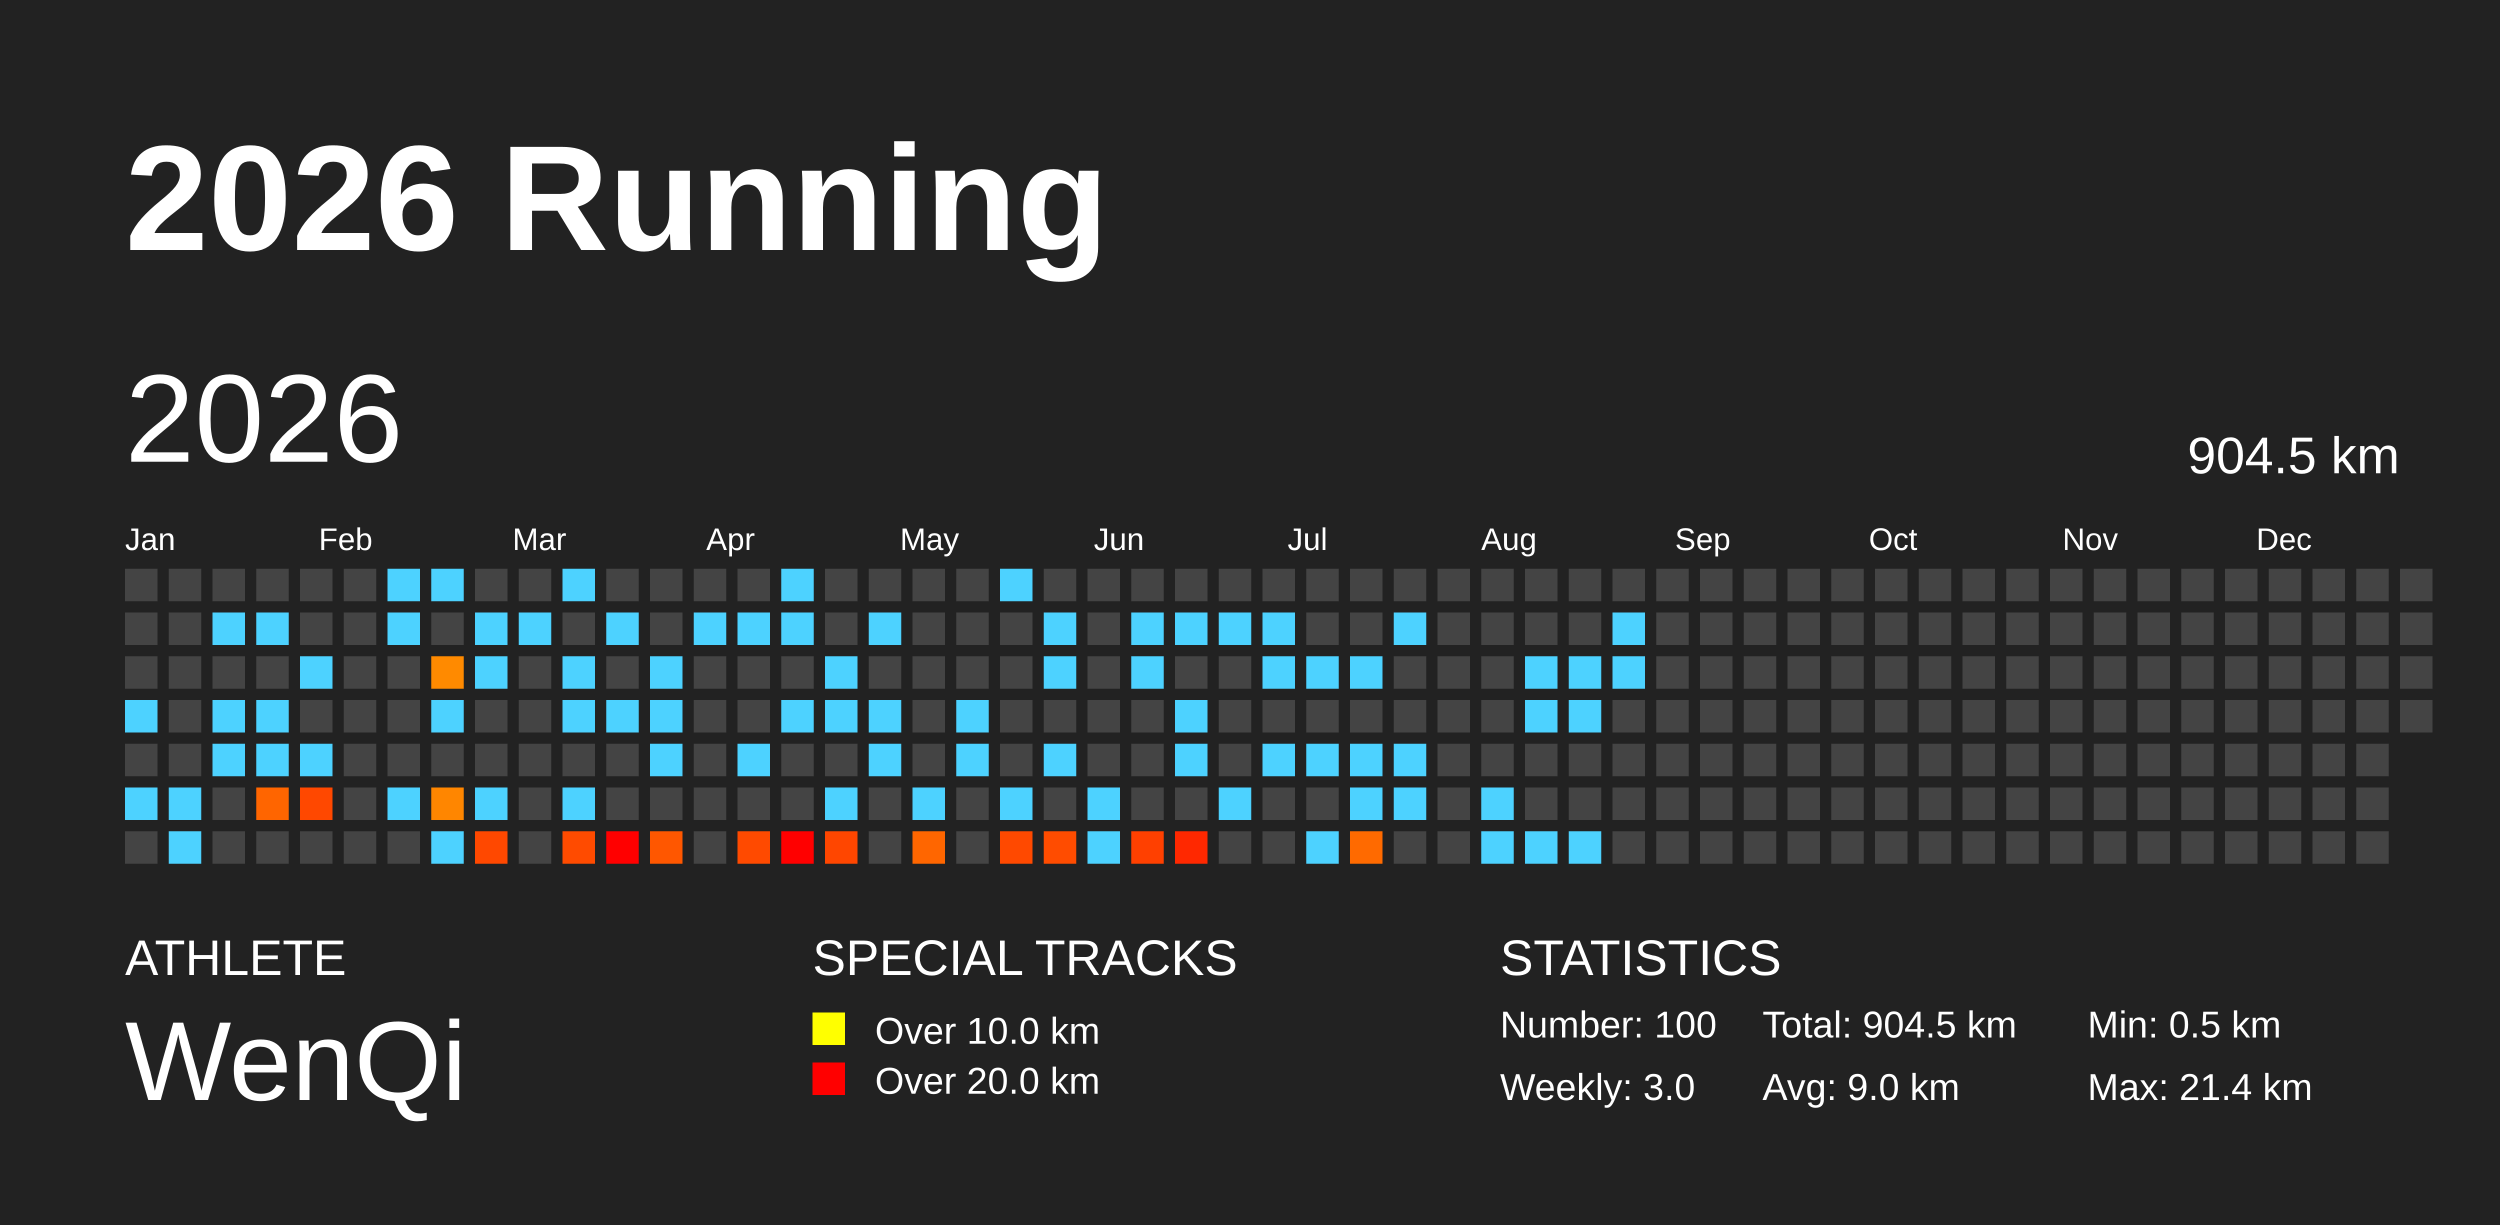
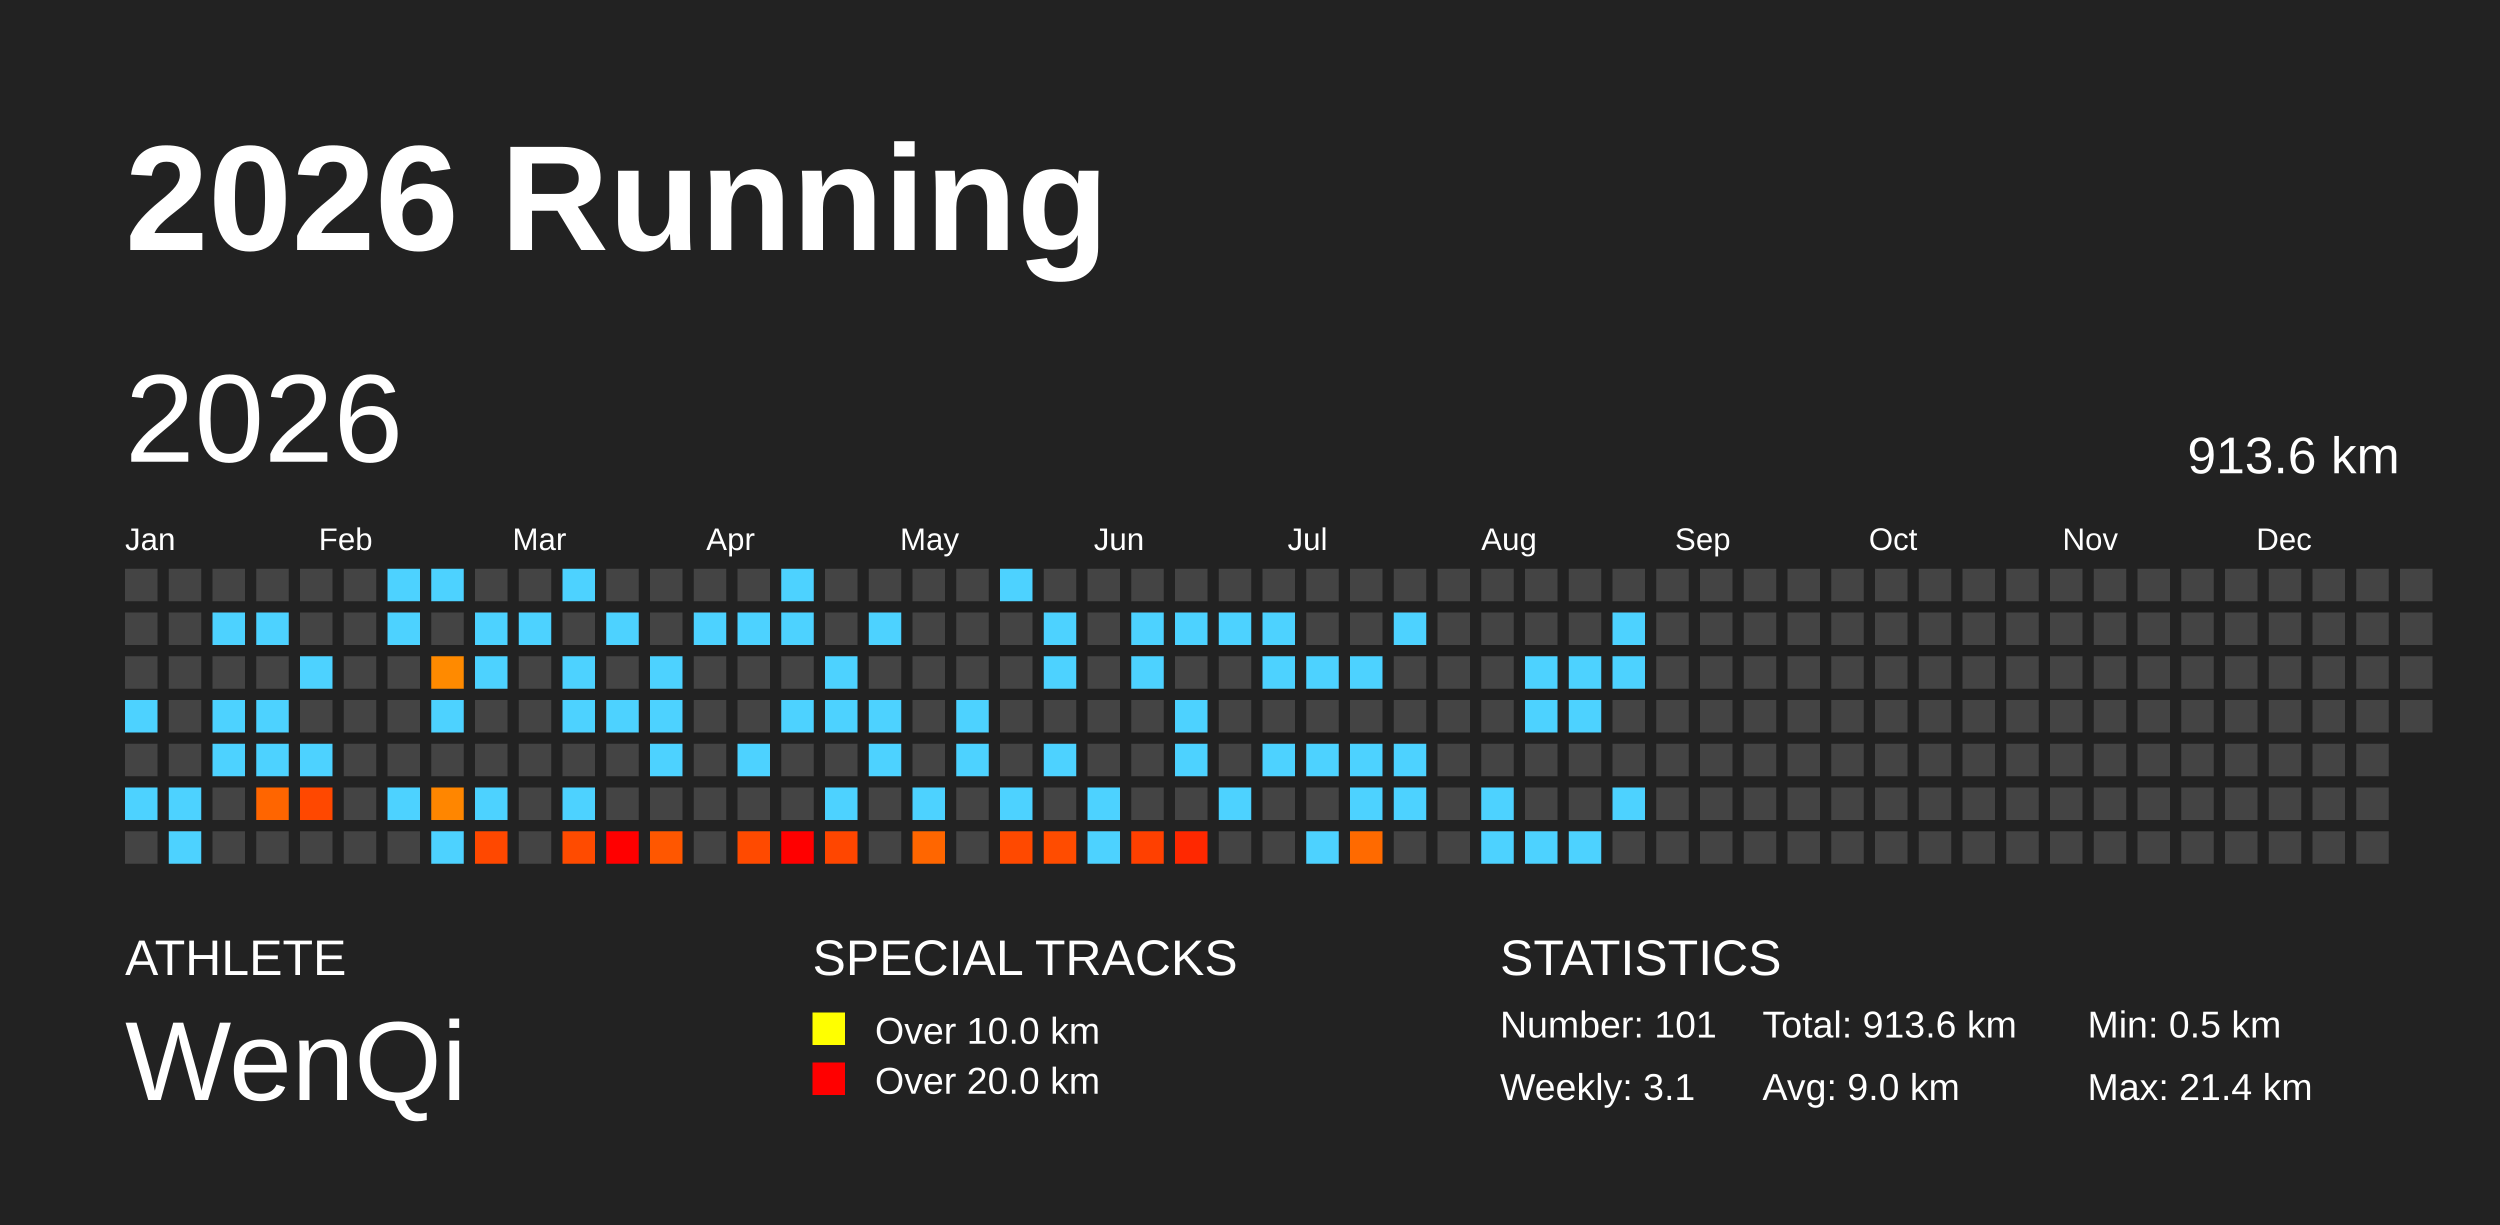
<svg xmlns="http://www.w3.org/2000/svg" baseProfile="full" height="98mm" version="1.1" viewBox="0,0,200,98" width="200mm">
  <defs />
  <rect fill="#222222" height="98" width="200" x="0" y="0" />
  <text fill="#FFFFFF" style="font-size:12px; font-family:Arial; font-weight:bold;" x="10" y="20">2026 Running</text>
  <text fill="#FFFFFF" style="font-size:4px; font-family:Arial" x="10" y="78">ATHLETE</text>
  <text fill="#FFFFFF" style="font-size:9px; font-family:Arial" x="10" y="88">WenQi</text>
  <text fill="#FFFFFF" style="font-size:4px; font-family:Arial" x="65" y="78">SPECIAL TRACKS</text>
  <rect fill="yellow" height="2.6" width="2.6" x="65" y="81" />
  <text fill="#FFFFFF" style="font-size:3px; font-family:Arial" x="70" y="83.5">Over 10.0 km</text>
  <rect fill="red" height="2.6" width="2.6" x="65" y="85" />
  <text fill="#FFFFFF" style="font-size:3px; font-family:Arial" x="70" y="87.5">Over 20.0 km</text>
  <text fill="#FFFFFF" style="font-size:4px; font-family:Arial" x="120" y="78">STATISTICS</text>
-   <text fill="#FFFFFF" style="font-size:3px; font-family:Arial" x="120" y="83">Number: 100</text>
-   <text fill="#FFFFFF" style="font-size:3px; font-family:Arial" x="120" y="88">Weekly: 3.0</text>
-   <text fill="#FFFFFF" style="font-size:3px; font-family:Arial" x="141" y="83">Total: 904.5 km</text>
+   <text fill="#FFFFFF" style="font-size:3px; font-family:Arial" x="120" y="83">Number: 101</text>
+   <text fill="#FFFFFF" style="font-size:3px; font-family:Arial" x="120" y="88">Weekly: 3.1</text>
+   <text fill="#FFFFFF" style="font-size:3px; font-family:Arial" x="141" y="83">Total: 913.6 km</text>
  <text fill="#FFFFFF" style="font-size:3px; font-family:Arial" x="141" y="88">Avg: 9.0 km</text>
  <text fill="#FFFFFF" style="font-size:3px; font-family:Arial" x="167" y="83">Min: 0.5 km</text>
  <text fill="#FFFFFF" style="font-size:3px; font-family:Arial" x="167" y="88">Max: 21.4 km</text>
  <text dominant-baseline="hanging" fill="#FFFFFF" style="font-size:10.0px; font-family:Arial;" x="10" y="30">2026</text>
-   <text dominant-baseline="hanging" fill="#FFFFFF" style="font-size:4.125px; font-family:Arial;" x="175" y="35">904.5 km</text>
+   <text dominant-baseline="hanging" fill="#FFFFFF" style="font-size:4.125px; font-family:Arial;" x="175" y="35">913.6 km</text>
  <text fill="#FFFFFF" style="font-size:2.5px; font-family:Arial" x="10.0" y="44">Jan</text>
  <text fill="#FFFFFF" style="font-size:2.5px; font-family:Arial" x="25.5" y="44">Feb</text>
  <text fill="#FFFFFF" style="font-size:2.5px; font-family:Arial" x="41.0" y="44">Mar</text>
  <text fill="#FFFFFF" style="font-size:2.5px; font-family:Arial" x="56.5" y="44">Apr</text>
  <text fill="#FFFFFF" style="font-size:2.5px; font-family:Arial" x="72.0" y="44">May</text>
  <text fill="#FFFFFF" style="font-size:2.5px; font-family:Arial" x="87.5" y="44">Jun</text>
  <text fill="#FFFFFF" style="font-size:2.5px; font-family:Arial" x="103.0" y="44">Jul</text>
  <text fill="#FFFFFF" style="font-size:2.5px; font-family:Arial" x="118.5" y="44">Aug</text>
  <text fill="#FFFFFF" style="font-size:2.5px; font-family:Arial" x="134.0" y="44">Sep</text>
  <text fill="#FFFFFF" style="font-size:2.5px; font-family:Arial" x="149.5" y="44">Oct</text>
  <text fill="#FFFFFF" style="font-size:2.5px; font-family:Arial" x="165.0" y="44">Nov</text>
  <text fill="#FFFFFF" style="font-size:2.5px; font-family:Arial" x="180.5" y="44">Dec</text>
  <rect fill="#444444" height="2.6" width="2.6" x="10.0" y="45.5" />
  <rect fill="#444444" height="2.6" width="2.6" x="10.0" y="49.0" />
  <rect fill="#444444" height="2.6" width="2.6" x="10.0" y="52.5" />
  <rect fill="#4dd2ff" height="2.6" width="2.6" x="10.0" y="56.0" />
  <rect fill="#444444" height="2.6" width="2.6" x="10.0" y="59.5" />
  <rect fill="#4dd2ff" height="2.6" width="2.6" x="10.0" y="63.0" />
  <rect fill="#444444" height="2.6" width="2.6" x="10.0" y="66.5" />
  <rect fill="#444444" height="2.6" width="2.6" x="13.5" y="45.5" />
  <rect fill="#444444" height="2.6" width="2.6" x="13.5" y="49.0" />
  <rect fill="#444444" height="2.6" width="2.6" x="13.5" y="52.5" />
  <rect fill="#444444" height="2.6" width="2.6" x="13.5" y="56.0" />
  <rect fill="#444444" height="2.6" width="2.6" x="13.5" y="59.5" />
  <rect fill="#4dd2ff" height="2.6" width="2.6" x="13.5" y="63.0" />
  <rect fill="#4dd2ff" height="2.6" width="2.6" x="13.5" y="66.5" />
  <rect fill="#444444" height="2.6" width="2.6" x="17.0" y="45.5" />
  <rect fill="#4dd2ff" height="2.6" width="2.6" x="17.0" y="49.0" />
  <rect fill="#444444" height="2.6" width="2.6" x="17.0" y="52.5" />
  <rect fill="#4dd2ff" height="2.6" width="2.6" x="17.0" y="56.0" />
  <rect fill="#4dd2ff" height="2.6" width="2.6" x="17.0" y="59.5" />
  <rect fill="#444444" height="2.6" width="2.6" x="17.0" y="63.0" />
  <rect fill="#444444" height="2.6" width="2.6" x="17.0" y="66.5" />
  <rect fill="#444444" height="2.6" width="2.6" x="20.5" y="45.5" />
  <rect fill="#4dd2ff" height="2.6" width="2.6" x="20.5" y="49.0" />
  <rect fill="#444444" height="2.6" width="2.6" x="20.5" y="52.5" />
  <rect fill="#4dd2ff" height="2.6" width="2.6" x="20.5" y="56.0" />
  <rect fill="#4dd2ff" height="2.6" width="2.6" x="20.5" y="59.5" />
  <rect fill="#ff6500" height="2.6" width="2.6" x="20.5" y="63.0" />
  <rect fill="#444444" height="2.6" width="2.6" x="20.5" y="66.5" />
  <rect fill="#444444" height="2.6" width="2.6" x="24.0" y="45.5" />
  <rect fill="#444444" height="2.6" width="2.6" x="24.0" y="49.0" />
  <rect fill="#4dd2ff" height="2.6" width="2.6" x="24.0" y="52.5" />
  <rect fill="#444444" height="2.6" width="2.6" x="24.0" y="56.0" />
  <rect fill="#4dd2ff" height="2.6" width="2.6" x="24.0" y="59.5" />
  <rect fill="#ff4800" height="2.6" width="2.6" x="24.0" y="63.0" />
  <rect fill="#444444" height="2.6" width="2.6" x="24.0" y="66.5" />
  <rect fill="#444444" height="2.6" width="2.6" x="27.5" y="45.5" />
  <rect fill="#444444" height="2.6" width="2.6" x="27.5" y="49.0" />
  <rect fill="#444444" height="2.6" width="2.6" x="27.5" y="52.5" />
  <rect fill="#444444" height="2.6" width="2.6" x="27.5" y="56.0" />
  <rect fill="#444444" height="2.6" width="2.6" x="27.5" y="59.5" />
  <rect fill="#444444" height="2.6" width="2.6" x="27.5" y="63.0" />
  <rect fill="#444444" height="2.6" width="2.6" x="27.5" y="66.5" />
  <rect fill="#4dd2ff" height="2.6" width="2.6" x="31.0" y="45.5" />
  <rect fill="#4dd2ff" height="2.6" width="2.6" x="31.0" y="49.0" />
  <rect fill="#444444" height="2.6" width="2.6" x="31.0" y="52.5" />
  <rect fill="#444444" height="2.6" width="2.6" x="31.0" y="56.0" />
  <rect fill="#444444" height="2.6" width="2.6" x="31.0" y="59.5" />
  <rect fill="#4dd2ff" height="2.6" width="2.6" x="31.0" y="63.0" />
  <rect fill="#444444" height="2.6" width="2.6" x="31.0" y="66.5" />
  <rect fill="#4dd2ff" height="2.6" width="2.6" x="34.5" y="45.5" />
  <rect fill="#444444" height="2.6" width="2.6" x="34.5" y="49.0" />
  <rect fill="#ff8a00" height="2.6" width="2.6" x="34.5" y="52.5" />
  <rect fill="#4dd2ff" height="2.6" width="2.6" x="34.5" y="56.0" />
  <rect fill="#444444" height="2.6" width="2.6" x="34.5" y="59.5" />
  <rect fill="#ff8600" height="2.6" width="2.6" x="34.5" y="63.0" />
  <rect fill="#4dd2ff" height="2.6" width="2.6" x="34.5" y="66.5" />
  <rect fill="#444444" height="2.6" width="2.6" x="38.0" y="45.5" />
  <rect fill="#4dd2ff" height="2.6" width="2.6" x="38.0" y="49.0" />
  <rect fill="#4dd2ff" height="2.6" width="2.6" x="38.0" y="52.5" />
  <rect fill="#444444" height="2.6" width="2.6" x="38.0" y="56.0" />
  <rect fill="#444444" height="2.6" width="2.6" x="38.0" y="59.5" />
  <rect fill="#4dd2ff" height="2.6" width="2.6" x="38.0" y="63.0" />
  <rect fill="#ff4800" height="2.6" width="2.6" x="38.0" y="66.5" />
  <rect fill="#444444" height="2.6" width="2.6" x="41.5" y="45.5" />
  <rect fill="#4dd2ff" height="2.6" width="2.6" x="41.5" y="49.0" />
  <rect fill="#444444" height="2.6" width="2.6" x="41.5" y="52.5" />
  <rect fill="#444444" height="2.6" width="2.6" x="41.5" y="56.0" />
  <rect fill="#444444" height="2.6" width="2.6" x="41.5" y="59.5" />
  <rect fill="#444444" height="2.6" width="2.6" x="41.5" y="63.0" />
  <rect fill="#444444" height="2.6" width="2.6" x="41.5" y="66.5" />
  <rect fill="#4dd2ff" height="2.6" width="2.6" x="45.0" y="45.5" />
  <rect fill="#444444" height="2.6" width="2.6" x="45.0" y="49.0" />
  <rect fill="#4dd2ff" height="2.6" width="2.6" x="45.0" y="52.5" />
  <rect fill="#4dd2ff" height="2.6" width="2.6" x="45.0" y="56.0" />
  <rect fill="#444444" height="2.6" width="2.6" x="45.0" y="59.5" />
  <rect fill="#4dd2ff" height="2.6" width="2.6" x="45.0" y="63.0" />
  <rect fill="#ff4b00" height="2.6" width="2.6" x="45.0" y="66.5" />
  <rect fill="#444444" height="2.6" width="2.6" x="48.5" y="45.5" />
  <rect fill="#4dd2ff" height="2.6" width="2.6" x="48.5" y="49.0" />
  <rect fill="#444444" height="2.6" width="2.6" x="48.5" y="52.5" />
  <rect fill="#4dd2ff" height="2.6" width="2.6" x="48.5" y="56.0" />
  <rect fill="#444444" height="2.6" width="2.6" x="48.5" y="59.5" />
  <rect fill="#444444" height="2.6" width="2.6" x="48.5" y="63.0" />
  <rect fill="red" height="2.6" width="2.6" x="48.5" y="66.5" />
  <rect fill="#444444" height="2.6" width="2.6" x="52.0" y="45.5" />
  <rect fill="#444444" height="2.6" width="2.6" x="52.0" y="49.0" />
  <rect fill="#4dd2ff" height="2.6" width="2.6" x="52.0" y="52.5" />
  <rect fill="#4dd2ff" height="2.6" width="2.6" x="52.0" y="56.0" />
  <rect fill="#4dd2ff" height="2.6" width="2.6" x="52.0" y="59.5" />
  <rect fill="#444444" height="2.6" width="2.6" x="52.0" y="63.0" />
  <rect fill="#ff5700" height="2.6" width="2.6" x="52.0" y="66.5" />
  <rect fill="#444444" height="2.6" width="2.6" x="55.5" y="45.5" />
  <rect fill="#4dd2ff" height="2.6" width="2.6" x="55.5" y="49.0" />
  <rect fill="#444444" height="2.6" width="2.6" x="55.5" y="52.5" />
  <rect fill="#444444" height="2.6" width="2.6" x="55.5" y="56.0" />
  <rect fill="#444444" height="2.6" width="2.6" x="55.5" y="59.5" />
  <rect fill="#444444" height="2.6" width="2.6" x="55.5" y="63.0" />
  <rect fill="#444444" height="2.6" width="2.6" x="55.5" y="66.5" />
  <rect fill="#444444" height="2.6" width="2.6" x="59.0" y="45.5" />
  <rect fill="#4dd2ff" height="2.6" width="2.6" x="59.0" y="49.0" />
  <rect fill="#444444" height="2.6" width="2.6" x="59.0" y="52.5" />
  <rect fill="#444444" height="2.6" width="2.6" x="59.0" y="56.0" />
  <rect fill="#4dd2ff" height="2.6" width="2.6" x="59.0" y="59.5" />
  <rect fill="#444444" height="2.6" width="2.6" x="59.0" y="63.0" />
  <rect fill="#ff4a00" height="2.6" width="2.6" x="59.0" y="66.5" />
  <rect fill="#4dd2ff" height="2.6" width="2.6" x="62.5" y="45.5" />
  <rect fill="#4dd2ff" height="2.6" width="2.6" x="62.5" y="49.0" />
  <rect fill="#444444" height="2.6" width="2.6" x="62.5" y="52.5" />
  <rect fill="#4dd2ff" height="2.6" width="2.6" x="62.5" y="56.0" />
  <rect fill="#444444" height="2.6" width="2.6" x="62.5" y="59.5" />
  <rect fill="#444444" height="2.6" width="2.6" x="62.5" y="63.0" />
  <rect fill="red" height="2.6" width="2.6" x="62.5" y="66.5" />
  <rect fill="#444444" height="2.6" width="2.6" x="66.0" y="45.5" />
  <rect fill="#444444" height="2.6" width="2.6" x="66.0" y="49.0" />
  <rect fill="#4dd2ff" height="2.6" width="2.6" x="66.0" y="52.5" />
  <rect fill="#4dd2ff" height="2.6" width="2.6" x="66.0" y="56.0" />
  <rect fill="#444444" height="2.6" width="2.6" x="66.0" y="59.5" />
  <rect fill="#4dd2ff" height="2.6" width="2.6" x="66.0" y="63.0" />
  <rect fill="#ff4600" height="2.6" width="2.6" x="66.0" y="66.5" />
  <rect fill="#444444" height="2.6" width="2.6" x="69.5" y="45.5" />
  <rect fill="#4dd2ff" height="2.6" width="2.6" x="69.5" y="49.0" />
  <rect fill="#444444" height="2.6" width="2.6" x="69.5" y="52.5" />
  <rect fill="#4dd2ff" height="2.6" width="2.6" x="69.5" y="56.0" />
  <rect fill="#4dd2ff" height="2.6" width="2.6" x="69.5" y="59.5" />
  <rect fill="#444444" height="2.6" width="2.6" x="69.5" y="63.0" />
  <rect fill="#444444" height="2.6" width="2.6" x="69.5" y="66.5" />
  <rect fill="#444444" height="2.6" width="2.6" x="73.0" y="45.5" />
  <rect fill="#444444" height="2.6" width="2.6" x="73.0" y="49.0" />
  <rect fill="#444444" height="2.6" width="2.6" x="73.0" y="52.5" />
  <rect fill="#444444" height="2.6" width="2.6" x="73.0" y="56.0" />
  <rect fill="#444444" height="2.6" width="2.6" x="73.0" y="59.5" />
  <rect fill="#4dd2ff" height="2.6" width="2.6" x="73.0" y="63.0" />
  <rect fill="#ff6600" height="2.6" width="2.6" x="73.0" y="66.5" />
  <rect fill="#444444" height="2.6" width="2.6" x="76.5" y="45.5" />
  <rect fill="#444444" height="2.6" width="2.6" x="76.5" y="49.0" />
  <rect fill="#444444" height="2.6" width="2.6" x="76.5" y="52.5" />
  <rect fill="#4dd2ff" height="2.6" width="2.6" x="76.5" y="56.0" />
  <rect fill="#4dd2ff" height="2.6" width="2.6" x="76.5" y="59.5" />
  <rect fill="#444444" height="2.6" width="2.6" x="76.5" y="63.0" />
  <rect fill="#444444" height="2.6" width="2.6" x="76.5" y="66.5" />
  <rect fill="#4dd2ff" height="2.6" width="2.6" x="80.0" y="45.5" />
  <rect fill="#444444" height="2.6" width="2.6" x="80.0" y="49.0" />
  <rect fill="#444444" height="2.6" width="2.6" x="80.0" y="52.5" />
  <rect fill="#444444" height="2.6" width="2.6" x="80.0" y="56.0" />
  <rect fill="#444444" height="2.6" width="2.6" x="80.0" y="59.5" />
  <rect fill="#4dd2ff" height="2.6" width="2.6" x="80.0" y="63.0" />
  <rect fill="#ff4900" height="2.6" width="2.6" x="80.0" y="66.5" />
  <rect fill="#444444" height="2.6" width="2.6" x="83.5" y="45.5" />
  <rect fill="#4dd2ff" height="2.6" width="2.6" x="83.5" y="49.0" />
  <rect fill="#4dd2ff" height="2.6" width="2.6" x="83.5" y="52.5" />
  <rect fill="#444444" height="2.6" width="2.6" x="83.5" y="56.0" />
  <rect fill="#4dd2ff" height="2.6" width="2.6" x="83.5" y="59.5" />
  <rect fill="#444444" height="2.6" width="2.6" x="83.5" y="63.0" />
  <rect fill="#ff4c00" height="2.6" width="2.6" x="83.5" y="66.5" />
  <rect fill="#444444" height="2.6" width="2.6" x="87.0" y="45.5" />
  <rect fill="#444444" height="2.6" width="2.6" x="87.0" y="49.0" />
  <rect fill="#444444" height="2.6" width="2.6" x="87.0" y="52.5" />
  <rect fill="#444444" height="2.6" width="2.6" x="87.0" y="56.0" />
  <rect fill="#444444" height="2.6" width="2.6" x="87.0" y="59.5" />
  <rect fill="#4dd2ff" height="2.6" width="2.6" x="87.0" y="63.0" />
  <rect fill="#4dd2ff" height="2.6" width="2.6" x="87.0" y="66.5" />
  <rect fill="#444444" height="2.6" width="2.6" x="90.5" y="45.5" />
  <rect fill="#4dd2ff" height="2.6" width="2.6" x="90.5" y="49.0" />
  <rect fill="#4dd2ff" height="2.6" width="2.6" x="90.5" y="52.5" />
  <rect fill="#444444" height="2.6" width="2.6" x="90.5" y="56.0" />
  <rect fill="#444444" height="2.6" width="2.6" x="90.5" y="59.5" />
  <rect fill="#444444" height="2.6" width="2.6" x="90.5" y="63.0" />
  <rect fill="#ff4000" height="2.6" width="2.6" x="90.5" y="66.5" />
  <rect fill="#444444" height="2.6" width="2.6" x="94.0" y="45.5" />
  <rect fill="#4dd2ff" height="2.6" width="2.6" x="94.0" y="49.0" />
  <rect fill="#444444" height="2.6" width="2.6" x="94.0" y="52.5" />
  <rect fill="#4dd2ff" height="2.6" width="2.6" x="94.0" y="56.0" />
  <rect fill="#4dd2ff" height="2.6" width="2.6" x="94.0" y="59.5" />
  <rect fill="#444444" height="2.6" width="2.6" x="94.0" y="63.0" />
  <rect fill="#ff2800" height="2.6" width="2.6" x="94.0" y="66.5" />
  <rect fill="#444444" height="2.6" width="2.6" x="97.5" y="45.5" />
  <rect fill="#4dd2ff" height="2.6" width="2.6" x="97.5" y="49.0" />
  <rect fill="#444444" height="2.6" width="2.6" x="97.5" y="52.5" />
  <rect fill="#444444" height="2.6" width="2.6" x="97.5" y="56.0" />
  <rect fill="#444444" height="2.6" width="2.6" x="97.5" y="59.5" />
  <rect fill="#4dd2ff" height="2.6" width="2.6" x="97.5" y="63.0" />
  <rect fill="#444444" height="2.6" width="2.6" x="97.5" y="66.5" />
  <rect fill="#444444" height="2.6" width="2.6" x="101.0" y="45.5" />
  <rect fill="#4dd2ff" height="2.6" width="2.6" x="101.0" y="49.0" />
  <rect fill="#4dd2ff" height="2.6" width="2.6" x="101.0" y="52.5" />
  <rect fill="#444444" height="2.6" width="2.6" x="101.0" y="56.0" />
  <rect fill="#4dd2ff" height="2.6" width="2.6" x="101.0" y="59.5" />
  <rect fill="#444444" height="2.6" width="2.6" x="101.0" y="63.0" />
  <rect fill="#444444" height="2.6" width="2.6" x="101.0" y="66.5" />
  <rect fill="#444444" height="2.6" width="2.6" x="104.5" y="45.5" />
  <rect fill="#444444" height="2.6" width="2.6" x="104.5" y="49.0" />
  <rect fill="#4dd2ff" height="2.6" width="2.6" x="104.5" y="52.5" />
  <rect fill="#444444" height="2.6" width="2.6" x="104.5" y="56.0" />
  <rect fill="#4dd2ff" height="2.6" width="2.6" x="104.5" y="59.5" />
  <rect fill="#444444" height="2.6" width="2.6" x="104.5" y="63.0" />
  <rect fill="#4dd2ff" height="2.6" width="2.6" x="104.5" y="66.5" />
  <rect fill="#444444" height="2.6" width="2.6" x="108.0" y="45.5" />
  <rect fill="#444444" height="2.6" width="2.6" x="108.0" y="49.0" />
  <rect fill="#4dd2ff" height="2.6" width="2.6" x="108.0" y="52.5" />
  <rect fill="#444444" height="2.6" width="2.6" x="108.0" y="56.0" />
  <rect fill="#4dd2ff" height="2.6" width="2.6" x="108.0" y="59.5" />
  <rect fill="#4dd2ff" height="2.6" width="2.6" x="108.0" y="63.0" />
  <rect fill="#ff6a00" height="2.6" width="2.6" x="108.0" y="66.5" />
  <rect fill="#444444" height="2.6" width="2.6" x="111.5" y="45.5" />
  <rect fill="#4dd2ff" height="2.6" width="2.6" x="111.5" y="49.0" />
  <rect fill="#444444" height="2.6" width="2.6" x="111.5" y="52.5" />
  <rect fill="#444444" height="2.6" width="2.6" x="111.5" y="56.0" />
  <rect fill="#4dd2ff" height="2.6" width="2.6" x="111.5" y="59.5" />
  <rect fill="#4dd2ff" height="2.6" width="2.6" x="111.5" y="63.0" />
  <rect fill="#444444" height="2.6" width="2.6" x="111.5" y="66.5" />
  <rect fill="#444444" height="2.6" width="2.6" x="115.0" y="45.5" />
  <rect fill="#444444" height="2.6" width="2.6" x="115.0" y="49.0" />
  <rect fill="#444444" height="2.6" width="2.6" x="115.0" y="52.5" />
  <rect fill="#444444" height="2.6" width="2.6" x="115.0" y="56.0" />
  <rect fill="#444444" height="2.6" width="2.6" x="115.0" y="59.5" />
  <rect fill="#444444" height="2.6" width="2.6" x="115.0" y="63.0" />
  <rect fill="#444444" height="2.6" width="2.6" x="115.0" y="66.5" />
  <rect fill="#444444" height="2.6" width="2.6" x="118.5" y="45.5" />
  <rect fill="#444444" height="2.6" width="2.6" x="118.5" y="49.0" />
  <rect fill="#444444" height="2.6" width="2.6" x="118.5" y="52.5" />
  <rect fill="#444444" height="2.6" width="2.6" x="118.5" y="56.0" />
  <rect fill="#444444" height="2.6" width="2.6" x="118.5" y="59.5" />
  <rect fill="#4dd2ff" height="2.6" width="2.6" x="118.5" y="63.0" />
  <rect fill="#4dd2ff" height="2.6" width="2.6" x="118.5" y="66.5" />
  <rect fill="#444444" height="2.6" width="2.6" x="122.0" y="45.5" />
  <rect fill="#444444" height="2.6" width="2.6" x="122.0" y="49.0" />
  <rect fill="#4dd2ff" height="2.6" width="2.6" x="122.0" y="52.5" />
  <rect fill="#4dd2ff" height="2.6" width="2.6" x="122.0" y="56.0" />
  <rect fill="#444444" height="2.6" width="2.6" x="122.0" y="59.5" />
  <rect fill="#444444" height="2.6" width="2.6" x="122.0" y="63.0" />
  <rect fill="#4dd2ff" height="2.6" width="2.6" x="122.0" y="66.5" />
  <rect fill="#444444" height="2.6" width="2.6" x="125.5" y="45.5" />
  <rect fill="#444444" height="2.6" width="2.6" x="125.5" y="49.0" />
  <rect fill="#4dd2ff" height="2.6" width="2.6" x="125.5" y="52.5" />
  <rect fill="#4dd2ff" height="2.6" width="2.6" x="125.5" y="56.0" />
  <rect fill="#444444" height="2.6" width="2.6" x="125.5" y="59.5" />
  <rect fill="#444444" height="2.6" width="2.6" x="125.5" y="63.0" />
  <rect fill="#4dd2ff" height="2.6" width="2.6" x="125.5" y="66.5" />
  <rect fill="#444444" height="2.6" width="2.6" x="129.0" y="45.5" />
  <rect fill="#4dd2ff" height="2.6" width="2.6" x="129.0" y="49.0" />
  <rect fill="#4dd2ff" height="2.6" width="2.6" x="129.0" y="52.5" />
  <rect fill="#444444" height="2.6" width="2.6" x="129.0" y="56.0" />
  <rect fill="#444444" height="2.6" width="2.6" x="129.0" y="59.5" />
-   <rect fill="#444444" height="2.6" width="2.6" x="129.0" y="63.0" />
+   <rect fill="#4dd2ff" height="2.6" width="2.6" x="129.0" y="63.0" />
  <rect fill="#444444" height="2.6" width="2.6" x="129.0" y="66.5" />
  <rect fill="#444444" height="2.6" width="2.6" x="132.5" y="45.5" />
  <rect fill="#444444" height="2.6" width="2.6" x="132.5" y="49.0" />
  <rect fill="#444444" height="2.6" width="2.6" x="132.5" y="52.5" />
  <rect fill="#444444" height="2.6" width="2.6" x="132.5" y="56.0" />
  <rect fill="#444444" height="2.6" width="2.6" x="132.5" y="59.5" />
  <rect fill="#444444" height="2.6" width="2.6" x="132.5" y="63.0" />
  <rect fill="#444444" height="2.6" width="2.6" x="132.5" y="66.5" />
  <rect fill="#444444" height="2.6" width="2.6" x="136.0" y="45.5" />
  <rect fill="#444444" height="2.6" width="2.6" x="136.0" y="49.0" />
  <rect fill="#444444" height="2.6" width="2.6" x="136.0" y="52.5" />
  <rect fill="#444444" height="2.6" width="2.6" x="136.0" y="56.0" />
  <rect fill="#444444" height="2.6" width="2.6" x="136.0" y="59.5" />
  <rect fill="#444444" height="2.6" width="2.6" x="136.0" y="63.0" />
  <rect fill="#444444" height="2.6" width="2.6" x="136.0" y="66.5" />
  <rect fill="#444444" height="2.6" width="2.6" x="139.5" y="45.5" />
  <rect fill="#444444" height="2.6" width="2.6" x="139.5" y="49.0" />
  <rect fill="#444444" height="2.6" width="2.6" x="139.5" y="52.5" />
  <rect fill="#444444" height="2.6" width="2.6" x="139.5" y="56.0" />
  <rect fill="#444444" height="2.6" width="2.6" x="139.5" y="59.5" />
  <rect fill="#444444" height="2.6" width="2.6" x="139.5" y="63.0" />
  <rect fill="#444444" height="2.6" width="2.6" x="139.5" y="66.5" />
  <rect fill="#444444" height="2.6" width="2.6" x="143.0" y="45.5" />
  <rect fill="#444444" height="2.6" width="2.6" x="143.0" y="49.0" />
  <rect fill="#444444" height="2.6" width="2.6" x="143.0" y="52.5" />
  <rect fill="#444444" height="2.6" width="2.6" x="143.0" y="56.0" />
  <rect fill="#444444" height="2.6" width="2.6" x="143.0" y="59.5" />
  <rect fill="#444444" height="2.6" width="2.6" x="143.0" y="63.0" />
  <rect fill="#444444" height="2.6" width="2.6" x="143.0" y="66.5" />
  <rect fill="#444444" height="2.6" width="2.6" x="146.5" y="45.5" />
  <rect fill="#444444" height="2.6" width="2.6" x="146.5" y="49.0" />
  <rect fill="#444444" height="2.6" width="2.6" x="146.5" y="52.5" />
  <rect fill="#444444" height="2.6" width="2.6" x="146.5" y="56.0" />
  <rect fill="#444444" height="2.6" width="2.6" x="146.5" y="59.5" />
  <rect fill="#444444" height="2.6" width="2.6" x="146.5" y="63.0" />
  <rect fill="#444444" height="2.6" width="2.6" x="146.5" y="66.5" />
  <rect fill="#444444" height="2.6" width="2.6" x="150.0" y="45.5" />
  <rect fill="#444444" height="2.6" width="2.6" x="150.0" y="49.0" />
  <rect fill="#444444" height="2.6" width="2.6" x="150.0" y="52.5" />
  <rect fill="#444444" height="2.6" width="2.6" x="150.0" y="56.0" />
  <rect fill="#444444" height="2.6" width="2.6" x="150.0" y="59.5" />
  <rect fill="#444444" height="2.6" width="2.6" x="150.0" y="63.0" />
  <rect fill="#444444" height="2.6" width="2.6" x="150.0" y="66.5" />
  <rect fill="#444444" height="2.6" width="2.6" x="153.5" y="45.5" />
  <rect fill="#444444" height="2.6" width="2.6" x="153.5" y="49.0" />
  <rect fill="#444444" height="2.6" width="2.6" x="153.5" y="52.5" />
  <rect fill="#444444" height="2.6" width="2.6" x="153.5" y="56.0" />
  <rect fill="#444444" height="2.6" width="2.6" x="153.5" y="59.5" />
  <rect fill="#444444" height="2.6" width="2.6" x="153.5" y="63.0" />
  <rect fill="#444444" height="2.6" width="2.6" x="153.5" y="66.5" />
  <rect fill="#444444" height="2.6" width="2.6" x="157.0" y="45.5" />
  <rect fill="#444444" height="2.6" width="2.6" x="157.0" y="49.0" />
  <rect fill="#444444" height="2.6" width="2.6" x="157.0" y="52.5" />
  <rect fill="#444444" height="2.6" width="2.6" x="157.0" y="56.0" />
  <rect fill="#444444" height="2.6" width="2.6" x="157.0" y="59.5" />
  <rect fill="#444444" height="2.6" width="2.6" x="157.0" y="63.0" />
  <rect fill="#444444" height="2.6" width="2.6" x="157.0" y="66.5" />
  <rect fill="#444444" height="2.6" width="2.6" x="160.5" y="45.5" />
  <rect fill="#444444" height="2.6" width="2.6" x="160.5" y="49.0" />
  <rect fill="#444444" height="2.6" width="2.6" x="160.5" y="52.5" />
  <rect fill="#444444" height="2.6" width="2.6" x="160.5" y="56.0" />
  <rect fill="#444444" height="2.6" width="2.6" x="160.5" y="59.5" />
  <rect fill="#444444" height="2.6" width="2.6" x="160.5" y="63.0" />
  <rect fill="#444444" height="2.6" width="2.6" x="160.5" y="66.5" />
  <rect fill="#444444" height="2.6" width="2.6" x="164.0" y="45.5" />
  <rect fill="#444444" height="2.6" width="2.6" x="164.0" y="49.0" />
  <rect fill="#444444" height="2.6" width="2.6" x="164.0" y="52.5" />
  <rect fill="#444444" height="2.6" width="2.6" x="164.0" y="56.0" />
  <rect fill="#444444" height="2.6" width="2.6" x="164.0" y="59.5" />
  <rect fill="#444444" height="2.6" width="2.6" x="164.0" y="63.0" />
  <rect fill="#444444" height="2.6" width="2.6" x="164.0" y="66.5" />
  <rect fill="#444444" height="2.6" width="2.6" x="167.5" y="45.5" />
  <rect fill="#444444" height="2.6" width="2.6" x="167.5" y="49.0" />
  <rect fill="#444444" height="2.6" width="2.6" x="167.5" y="52.5" />
  <rect fill="#444444" height="2.6" width="2.6" x="167.5" y="56.0" />
  <rect fill="#444444" height="2.6" width="2.6" x="167.5" y="59.5" />
  <rect fill="#444444" height="2.6" width="2.6" x="167.5" y="63.0" />
  <rect fill="#444444" height="2.6" width="2.6" x="167.5" y="66.5" />
  <rect fill="#444444" height="2.6" width="2.6" x="171.0" y="45.5" />
  <rect fill="#444444" height="2.6" width="2.6" x="171.0" y="49.0" />
  <rect fill="#444444" height="2.6" width="2.6" x="171.0" y="52.5" />
  <rect fill="#444444" height="2.6" width="2.6" x="171.0" y="56.0" />
  <rect fill="#444444" height="2.6" width="2.6" x="171.0" y="59.5" />
  <rect fill="#444444" height="2.6" width="2.6" x="171.0" y="63.0" />
  <rect fill="#444444" height="2.6" width="2.6" x="171.0" y="66.5" />
  <rect fill="#444444" height="2.6" width="2.6" x="174.5" y="45.5" />
  <rect fill="#444444" height="2.6" width="2.6" x="174.5" y="49.0" />
  <rect fill="#444444" height="2.6" width="2.6" x="174.5" y="52.5" />
  <rect fill="#444444" height="2.6" width="2.6" x="174.5" y="56.0" />
  <rect fill="#444444" height="2.6" width="2.6" x="174.5" y="59.5" />
  <rect fill="#444444" height="2.6" width="2.6" x="174.5" y="63.0" />
  <rect fill="#444444" height="2.6" width="2.6" x="174.5" y="66.5" />
  <rect fill="#444444" height="2.6" width="2.6" x="178.0" y="45.5" />
  <rect fill="#444444" height="2.6" width="2.6" x="178.0" y="49.0" />
  <rect fill="#444444" height="2.6" width="2.6" x="178.0" y="52.5" />
  <rect fill="#444444" height="2.6" width="2.6" x="178.0" y="56.0" />
  <rect fill="#444444" height="2.6" width="2.6" x="178.0" y="59.5" />
  <rect fill="#444444" height="2.6" width="2.6" x="178.0" y="63.0" />
  <rect fill="#444444" height="2.6" width="2.6" x="178.0" y="66.5" />
  <rect fill="#444444" height="2.6" width="2.6" x="181.5" y="45.5" />
  <rect fill="#444444" height="2.6" width="2.6" x="181.5" y="49.0" />
  <rect fill="#444444" height="2.6" width="2.6" x="181.5" y="52.5" />
  <rect fill="#444444" height="2.6" width="2.6" x="181.5" y="56.0" />
  <rect fill="#444444" height="2.6" width="2.6" x="181.5" y="59.5" />
  <rect fill="#444444" height="2.6" width="2.6" x="181.5" y="63.0" />
  <rect fill="#444444" height="2.6" width="2.6" x="181.5" y="66.5" />
  <rect fill="#444444" height="2.6" width="2.6" x="185.0" y="45.5" />
  <rect fill="#444444" height="2.6" width="2.6" x="185.0" y="49.0" />
  <rect fill="#444444" height="2.6" width="2.6" x="185.0" y="52.5" />
  <rect fill="#444444" height="2.6" width="2.6" x="185.0" y="56.0" />
  <rect fill="#444444" height="2.6" width="2.6" x="185.0" y="59.5" />
  <rect fill="#444444" height="2.6" width="2.6" x="185.0" y="63.0" />
  <rect fill="#444444" height="2.6" width="2.6" x="185.0" y="66.5" />
  <rect fill="#444444" height="2.6" width="2.6" x="188.5" y="45.5" />
  <rect fill="#444444" height="2.6" width="2.6" x="188.5" y="49.0" />
  <rect fill="#444444" height="2.6" width="2.6" x="188.5" y="52.5" />
  <rect fill="#444444" height="2.6" width="2.6" x="188.5" y="56.0" />
  <rect fill="#444444" height="2.6" width="2.6" x="188.5" y="59.5" />
  <rect fill="#444444" height="2.6" width="2.6" x="188.5" y="63.0" />
  <rect fill="#444444" height="2.6" width="2.6" x="188.5" y="66.5" />
  <rect fill="#444444" height="2.6" width="2.6" x="192.0" y="45.5" />
  <rect fill="#444444" height="2.6" width="2.6" x="192.0" y="49.0" />
  <rect fill="#444444" height="2.6" width="2.6" x="192.0" y="52.5" />
  <rect fill="#444444" height="2.6" width="2.6" x="192.0" y="56.0" />
</svg>
